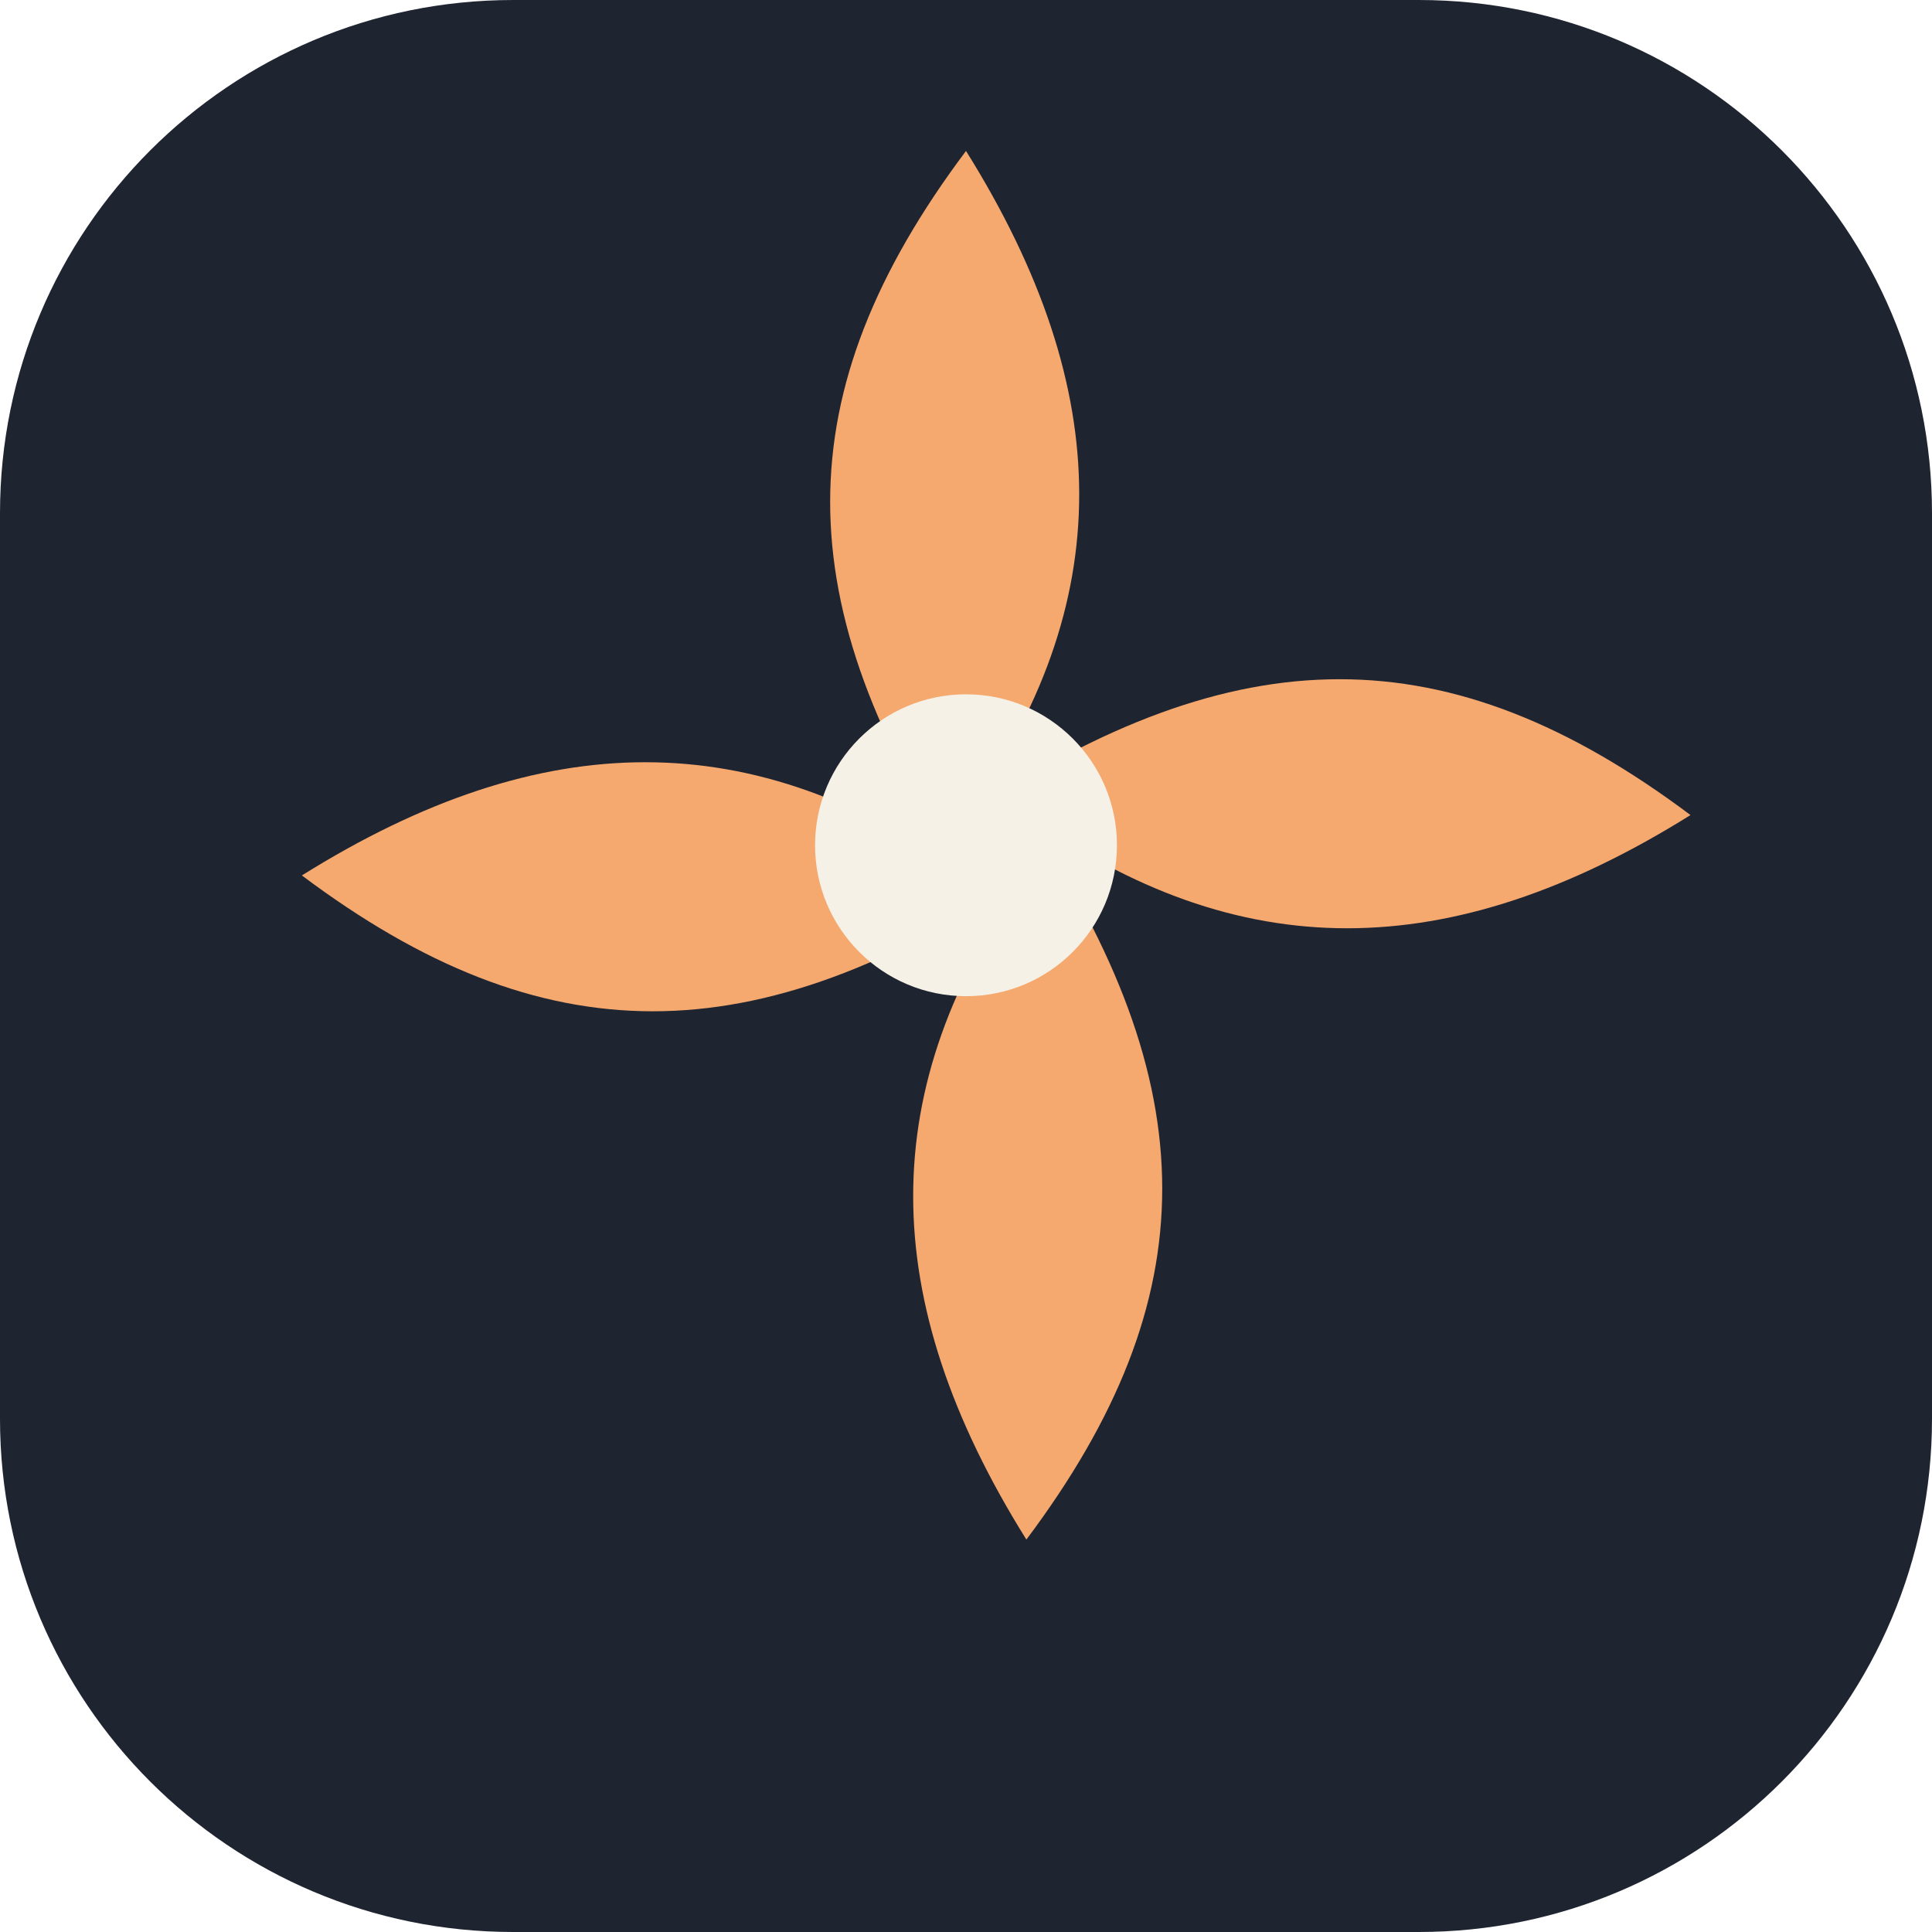
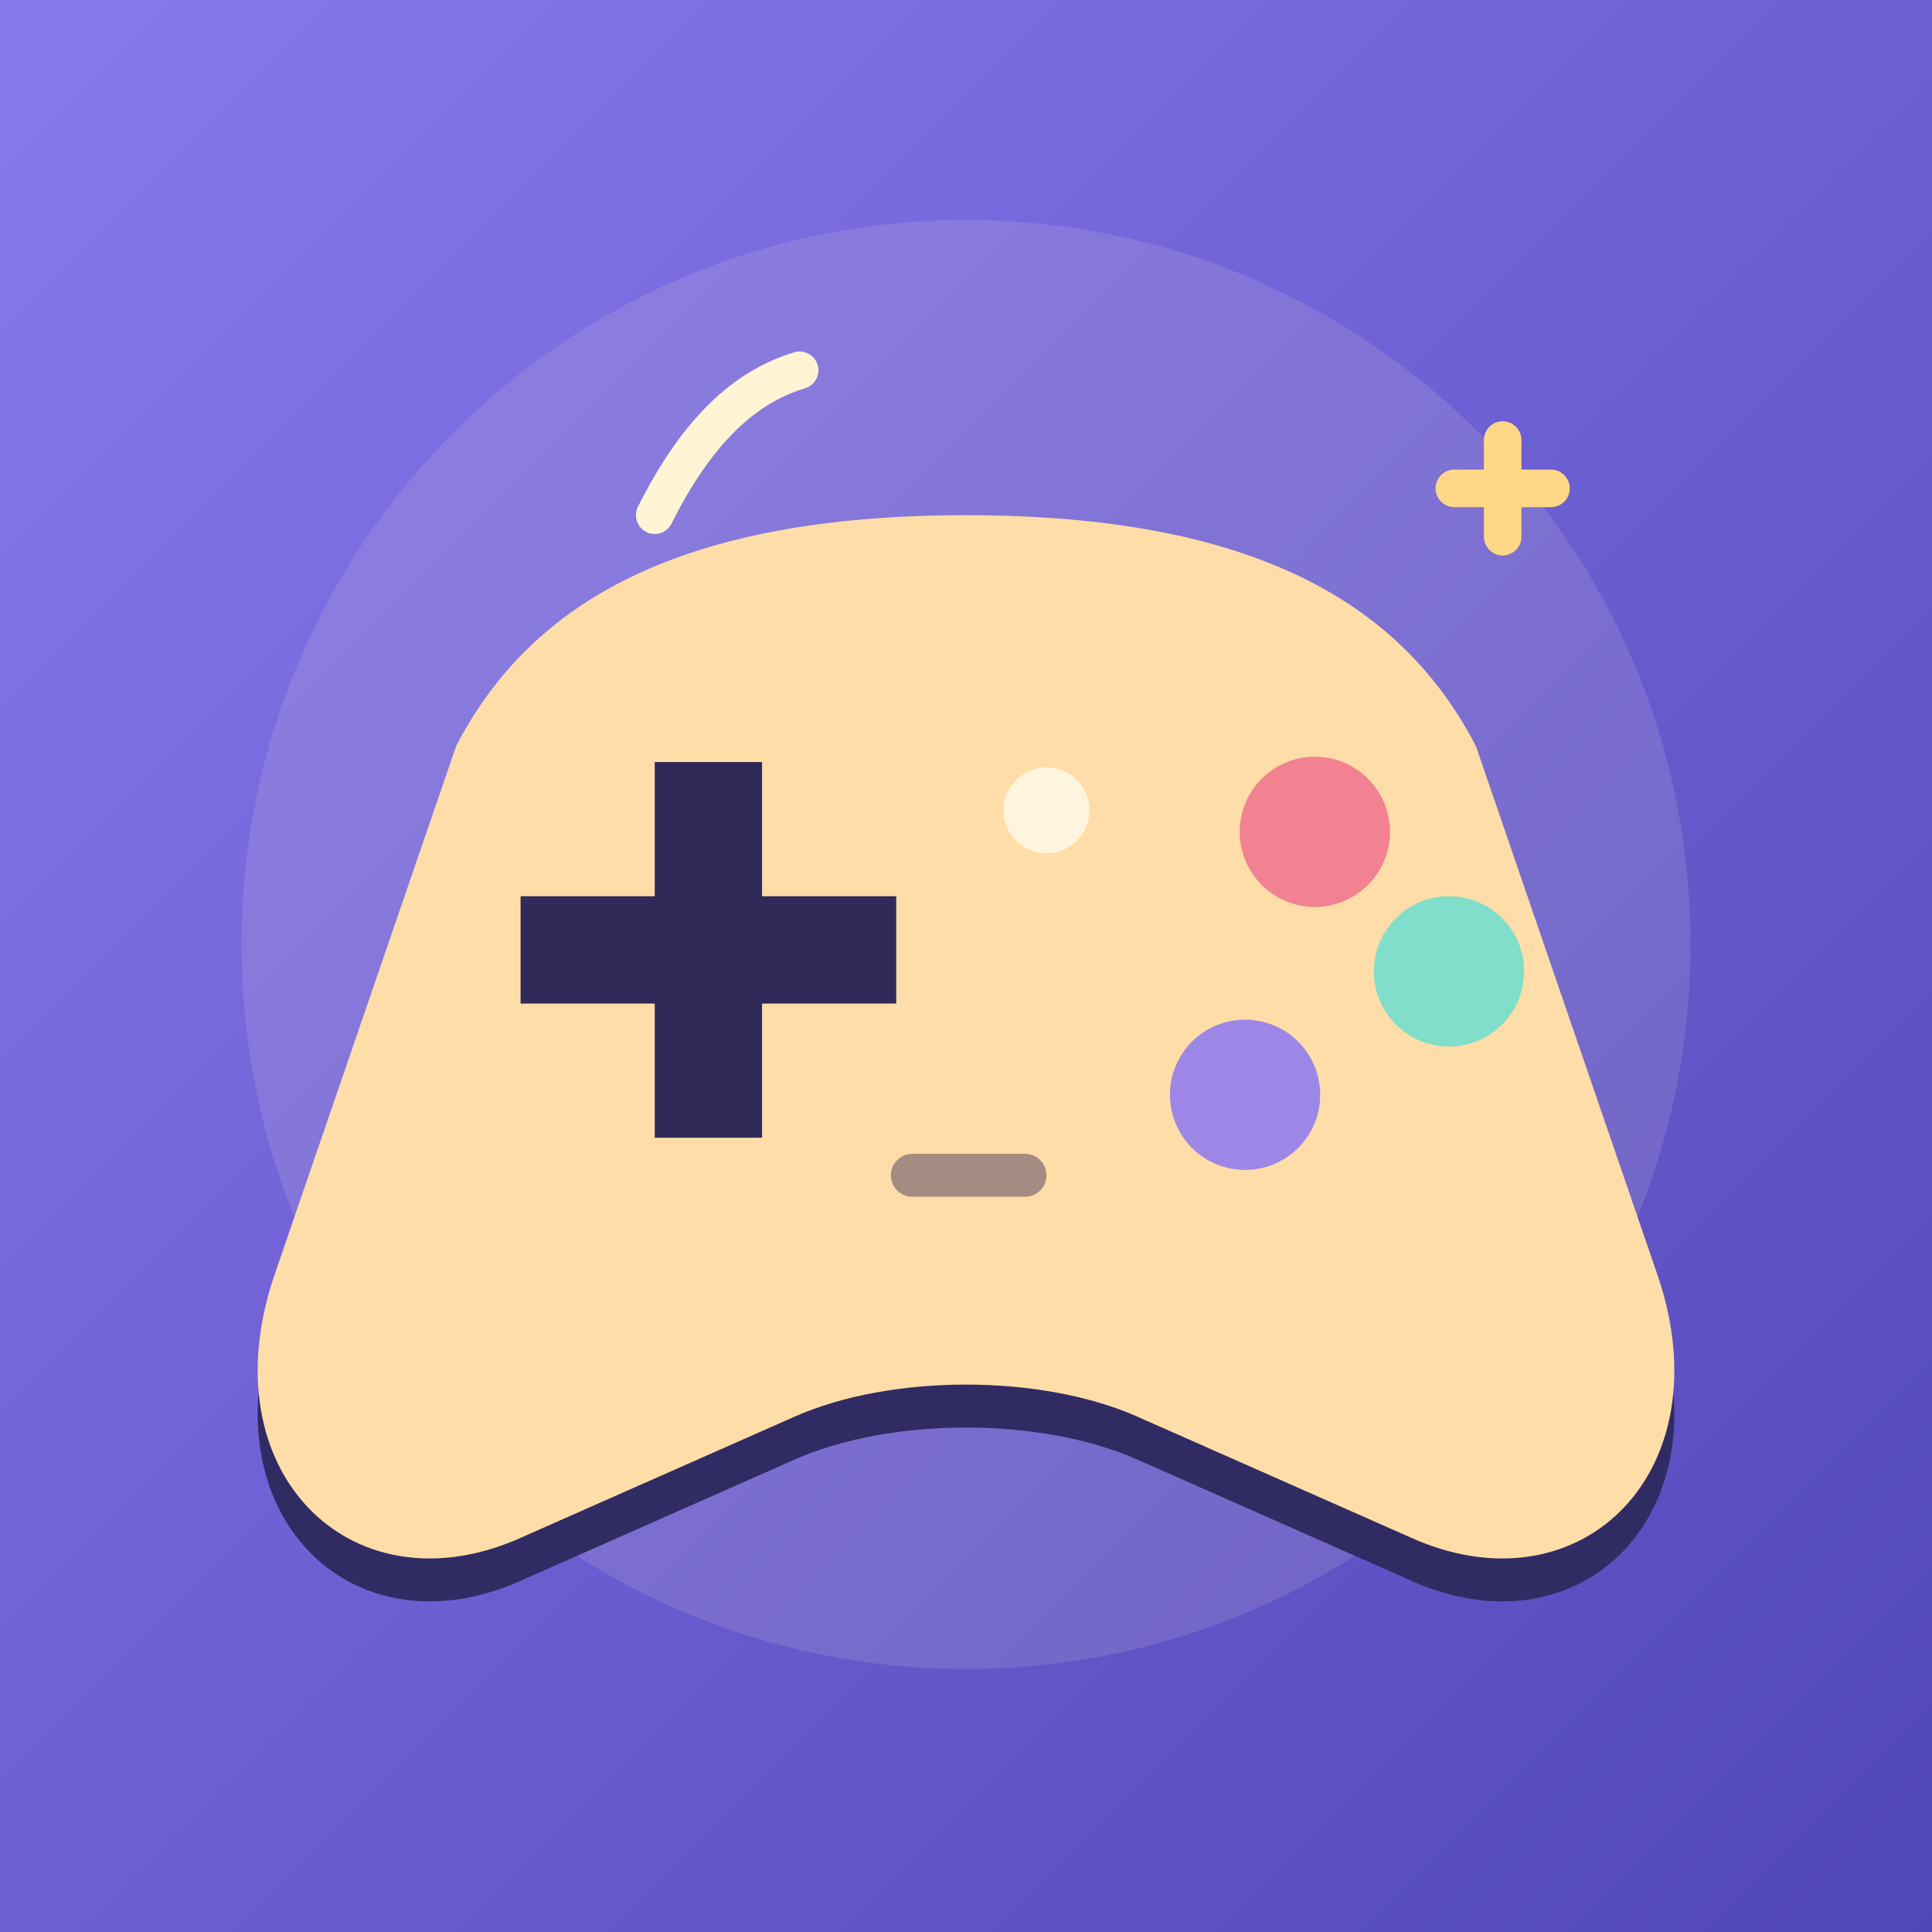
- <svg xmlns="http://www.w3.org/2000/svg" viewBox="0 0 64 64">
-   <rect width="64" height="64" rx="17" fill="#1f2431" />
-   <path d="M32 5c5 8 5 15 0 22 9-6 16-6 24 0-8 5-15 5-22 0 6 9 6 16 0 24-5-8-5-15 0-22-9 6-16 6-24 0 8-5 15-5 22 0-6-9-6-16 0-24Z" fill="#f5a96f" />
-   <circle cx="32" cy="28" r="5" fill="#f6f1e7" />
+ <svg xmlns="http://www.w3.org/2000/svg" viewBox="0 0 360 360">
+   <defs>
+     <linearGradient id="bg" x2="1" y2="1">
+       <stop stop-color="#8979ee" />
+       <stop offset="1" stop-color="#5146b8" />
+     </linearGradient>
+   </defs>
+   <rect width="360" height="360" fill="url(#bg)" />
+   <circle cx="180" cy="176" r="135" fill="#fff3d4" opacity=".12" />
+   <path d="M85 139c14-27 42-43 95-43s81 16 95 43l34 99c12 36-14 62-45 49l-52-23c-18-8-46-8-64 0l-52 23c-31 13-57-13-45-49Z" fill="#312b63" transform="translate(0 8)" />
+   <path d="M85 139c14-27 42-43 95-43s81 16 95 43l34 99c12 36-14 62-45 49l-52-23c-18-8-46-8-64 0l-52 23c-31 13-57-13-45-49Z" fill="#ffdda8" />
+   <path d="M122 142h20v25h25v20h-25v25h-20v-25H97v-20h25Z" fill="#302a59" />
+   <circle cx="245" cy="155" r="14" fill="#f28191" />
+   <circle cx="270" cy="181" r="14" fill="#80deca" />
+   <circle cx="232" cy="204" r="14" fill="#9d87e6" />
+   <circle cx="195" cy="151" r="8" fill="#fff5de" />
+   <path d="M170 219h21" stroke="#a58b82" stroke-width="8" stroke-linecap="round" />
+   <path d="M122 96c8-16 17-24 27-27" fill="none" stroke="#fff4d3" stroke-width="7" stroke-linecap="round" />
+   <path d="M280 82v18m-9-9h18" stroke="#ffd786" stroke-width="7" stroke-linecap="round" />
</svg>
